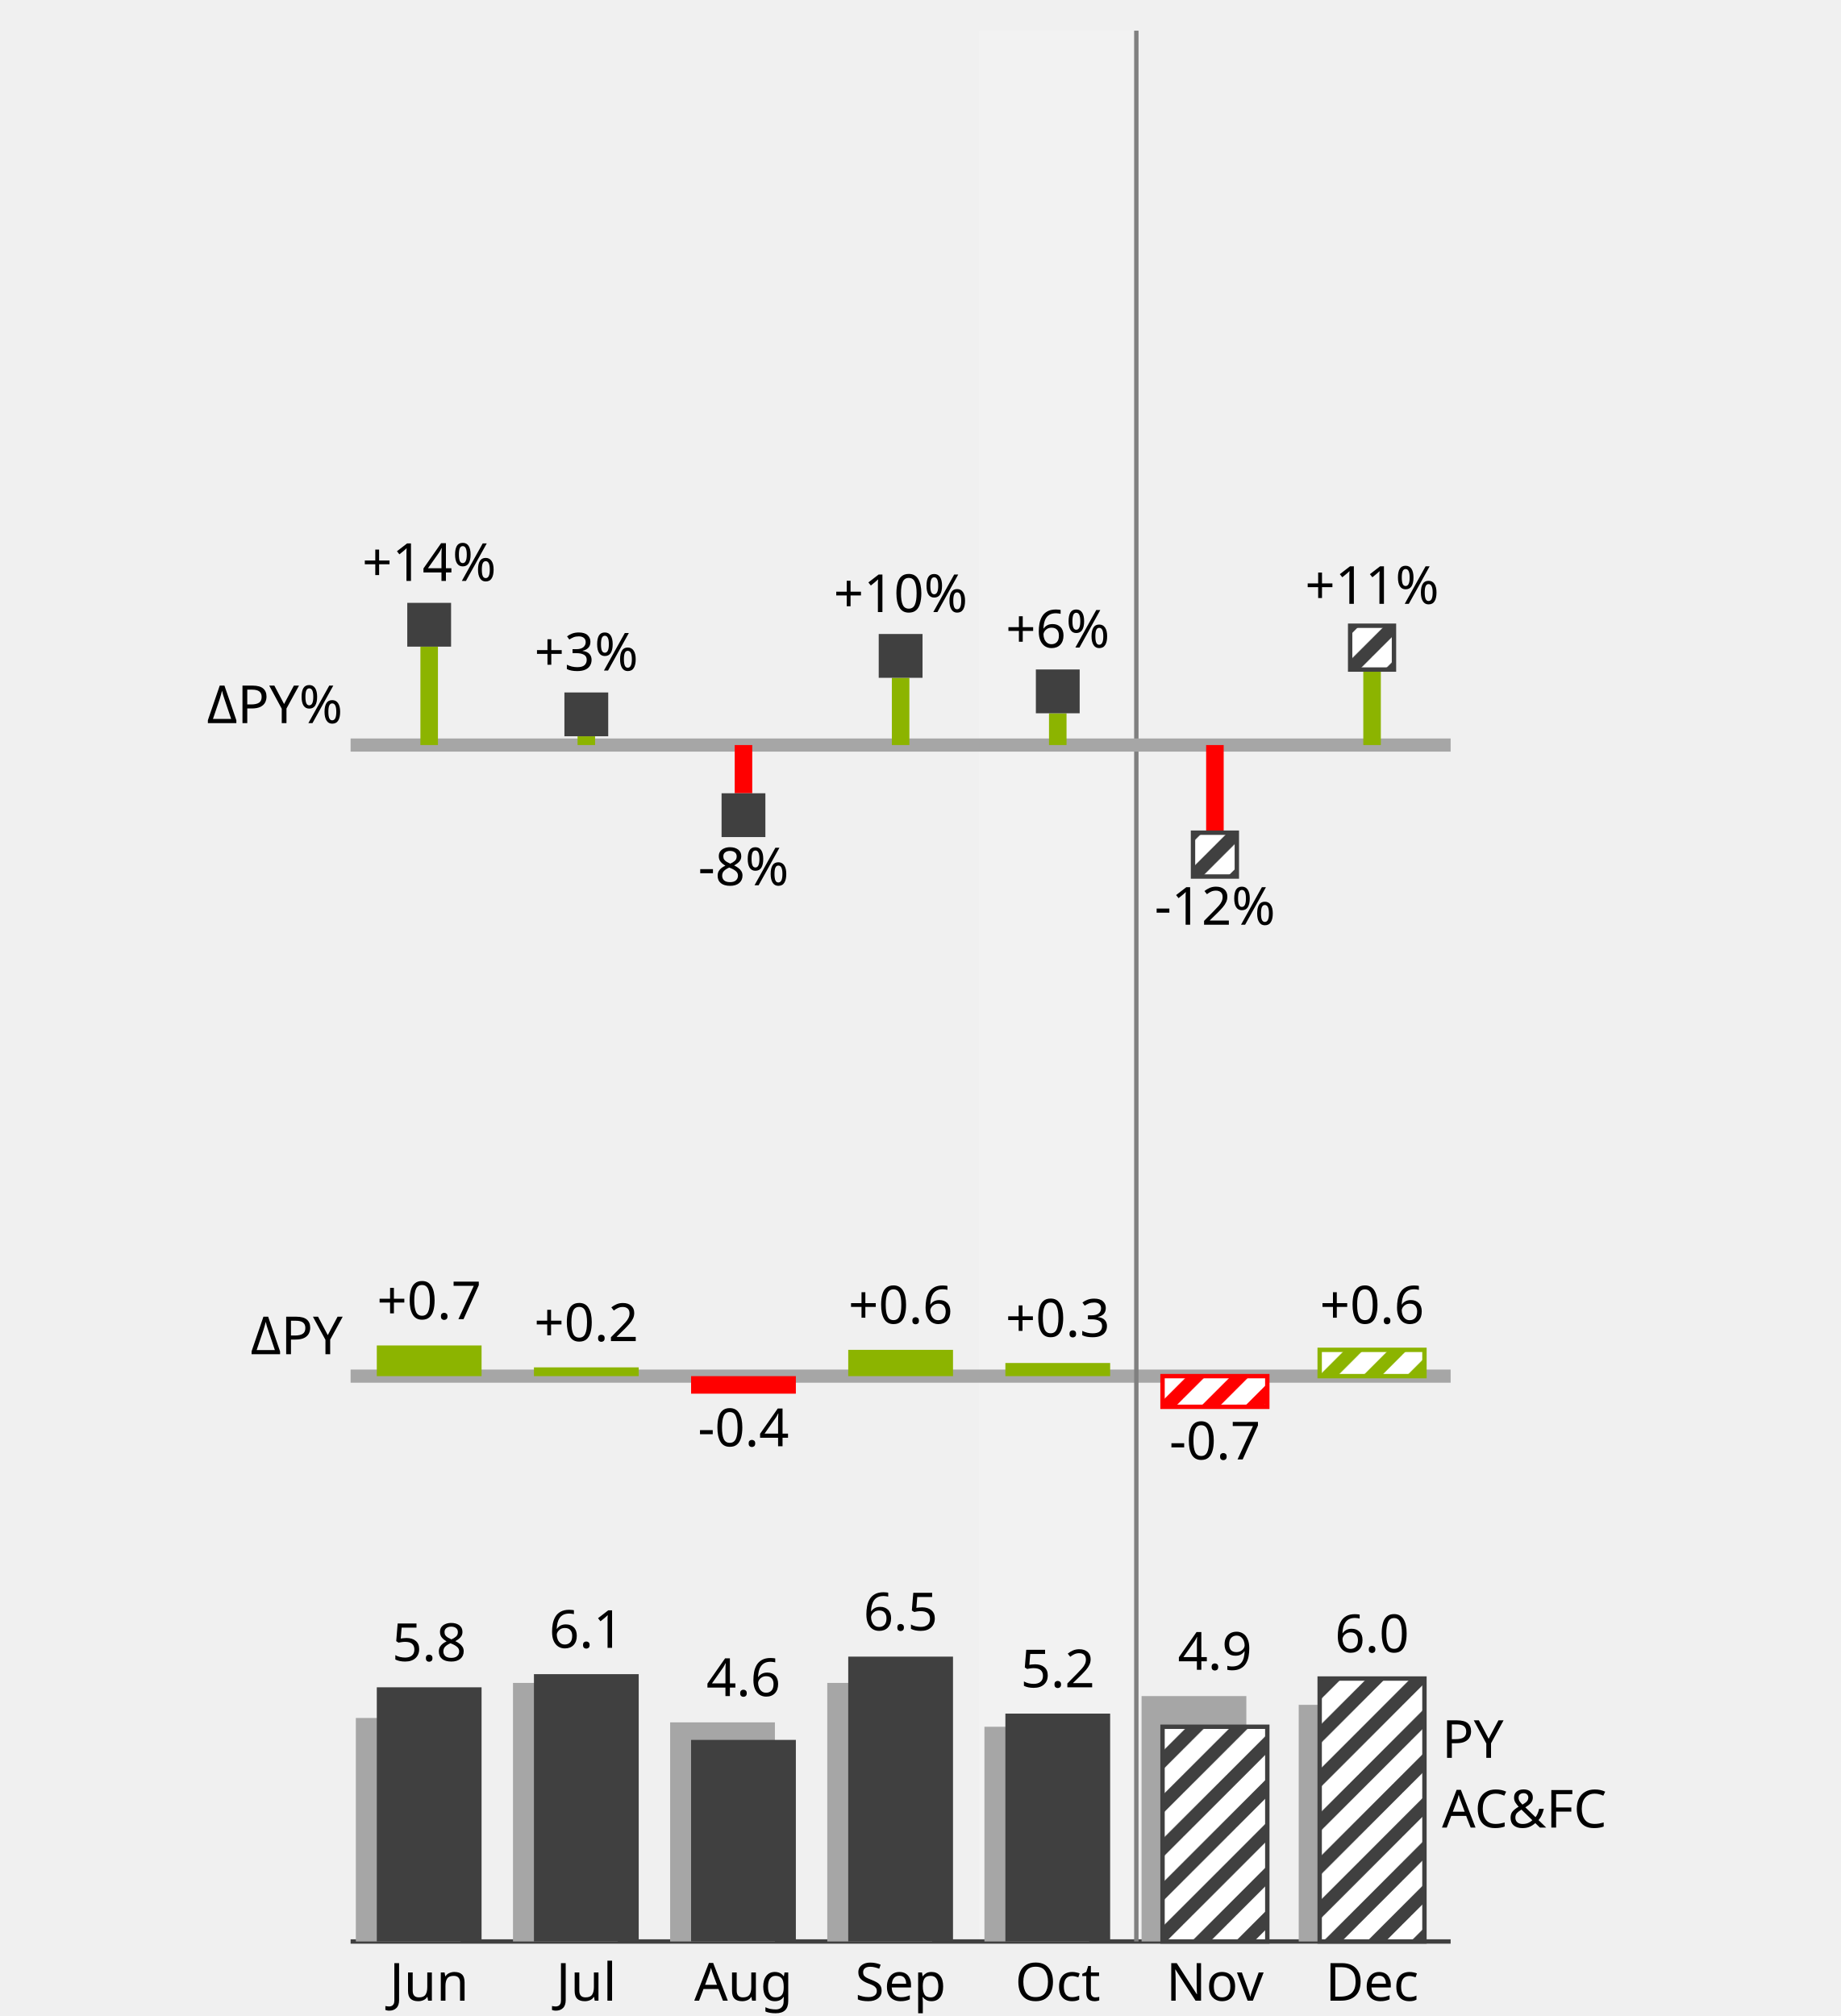
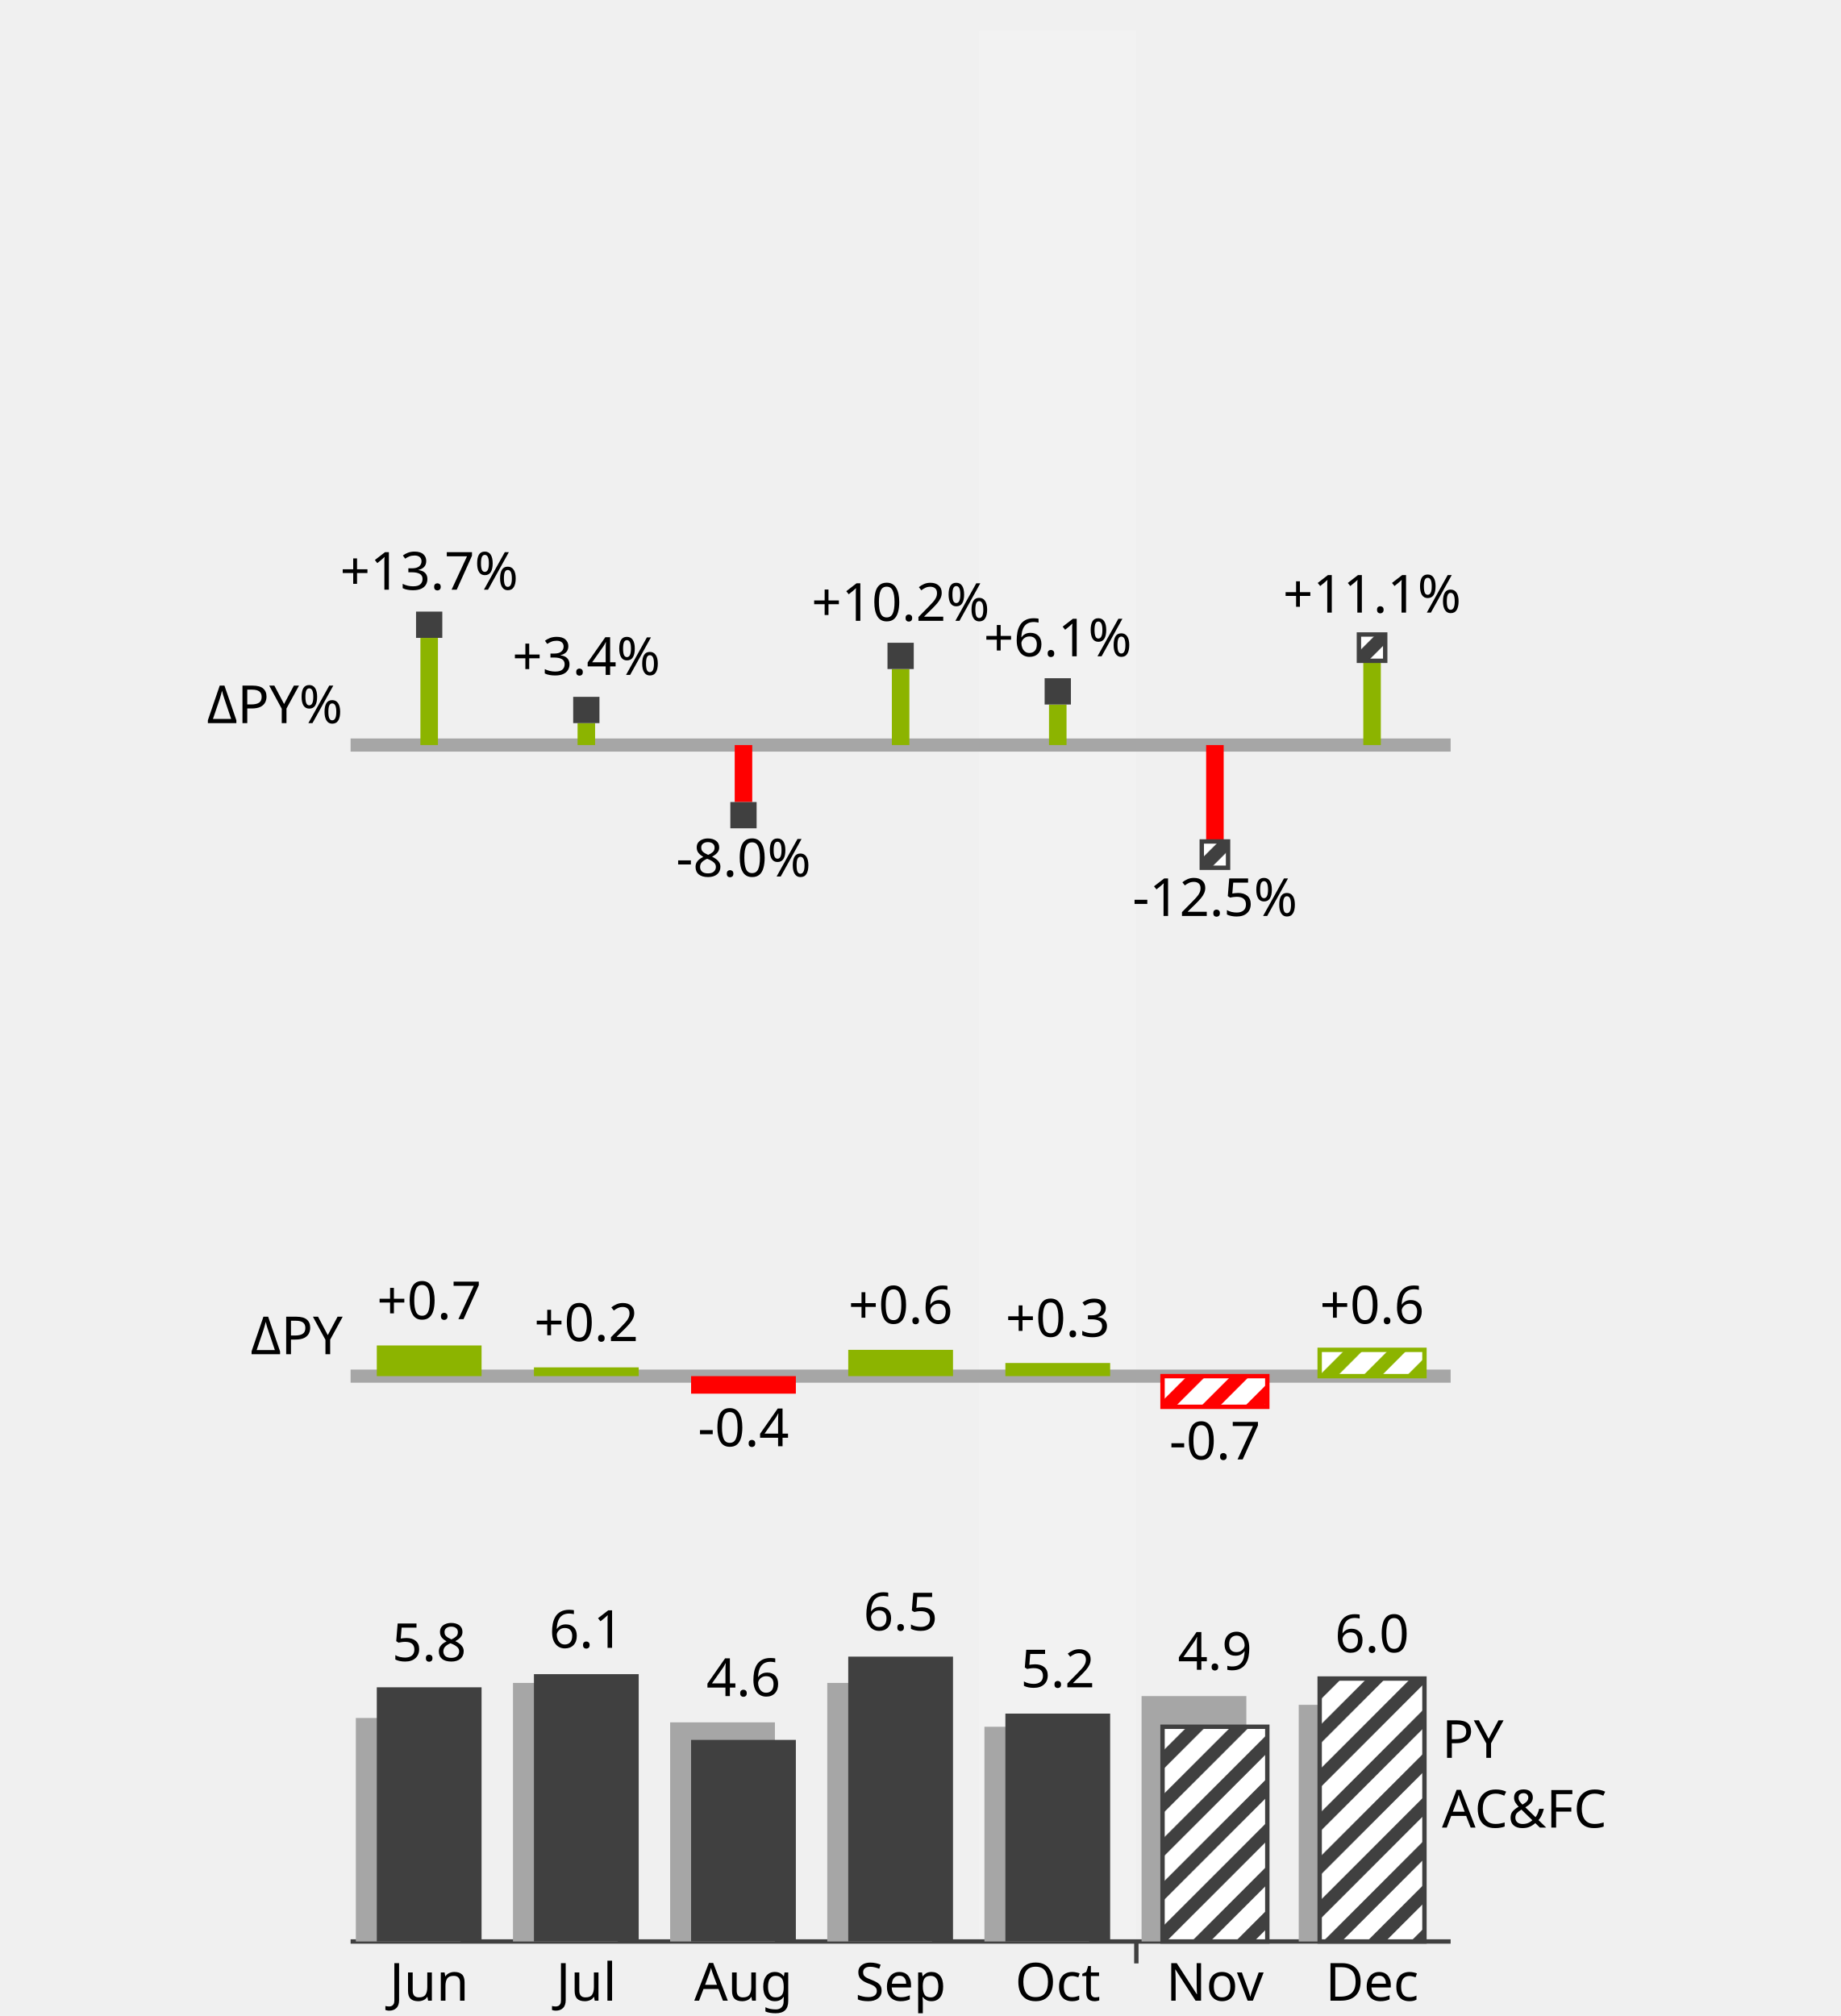
<svg xmlns="http://www.w3.org/2000/svg" version="1.1" class="marks" width="420" height="460" viewBox="0 0 420 460">
  <defs>
    <pattern id="pp-diagonal-stripe-3-404040-FFFFFF" patternUnits="userSpaceOnUse" width="10" height="10">
      <rect width="10" height="10" fill="#FFFFFF" />
      <path d="M-1,1 l2,-2 M0,10 l10,-10 M9,11 l2,-2" stroke="#404040" stroke-width="3" />
    </pattern>
    <pattern id="pp-diagonal-stripe-3-FF0000-FFFFFF" patternUnits="userSpaceOnUse" width="10" height="10">
      <rect width="10" height="10" fill="#FFFFFF" />
      <path d="M-1,1 l2,-2 M0,10 l10,-10 M9,11 l2,-2" stroke="#FF0000" stroke-width="3" />
    </pattern>
    <pattern id="pp-diagonal-stripe-3-8CB400-FFFFFF" patternUnits="userSpaceOnUse" width="10" height="10">
      <rect width="10" height="10" fill="#FFFFFF" />
      <path d="M-1,1 l2,-2 M0,10 l10,-10 M9,11 l2,-2" stroke="#8CB400" stroke-width="3" />
    </pattern>
  </defs>
  <g fill="none" stroke-miterlimit="4" transform="translate(80,7)">
    <g class="mark-group role-frame root" role="graphics-object" aria-roledescription="group mark container">
      <g transform="translate(0,0)">
        <path class="background" aria-hidden="true" d="M0,0h251v436h-251Z" />
        <g>
          <g class="mark-group role-axis" role="graphics-symbol" aria-roledescription="axis" aria-label="X-axis for a discrete scale with 7 values: Jun, Jul, Aug, Sep, Oct, Nov, Dec">
            <g transform="translate(0.5,436.5)">
              <path class="background" aria-hidden="true" d="M0,0h0v0h0Z" pointer-events="none" />
              <g>
                <g class="mark-text role-axis-label" pointer-events="none">
                  <text text-anchor="middle" transform="translate(17.42857,13)" font-family="Segoe UI" font-size="12px" fill="#000000" opacity="1">Jun</text>
                  <text text-anchor="middle" transform="translate(53.28571,13)" font-family="Segoe UI" font-size="12px" fill="#000000" opacity="1">Jul</text>
                  <text text-anchor="middle" transform="translate(89.14286,13)" font-family="Segoe UI" font-size="12px" fill="#000000" opacity="1">Aug</text>
                  <text text-anchor="middle" transform="translate(125,13)" font-family="Segoe UI" font-size="12px" fill="#000000" opacity="1">Sep</text>
                  <text text-anchor="middle" transform="translate(160.8571,13)" font-family="Segoe UI" font-size="12px" fill="#000000" opacity="1">Oct</text>
                  <text text-anchor="middle" transform="translate(196.7143,13)" font-family="Segoe UI" font-size="12px" fill="#000000" opacity="1">Nov</text>
                  <text text-anchor="middle" transform="translate(232.5714,13)" font-family="Segoe UI" font-size="12px" fill="#000000" opacity="1">Dec</text>
                </g>
              </g>
              <path class="foreground" aria-hidden="true" d="" pointer-events="none" display="none" />
            </g>
          </g>
          <g class="mark-symbol role-mark layer_0_marks" role="graphics-object" aria-roledescription="symbol mark container">
            <path aria-label="Period: Jun" role="graphics-symbol" aria-roledescription="point" transform="translate(17.92857,0)" d="M2.739,0A2.739,2.739,0,1,1,-2.739,0A2.739,2.739,0,1,1,2.739,0" stroke="#4c78a8" stroke-width="2" opacity="0" />
            <path aria-label="Period: Jul" role="graphics-symbol" aria-roledescription="point" transform="translate(53.78571,0)" d="M2.739,0A2.739,2.739,0,1,1,-2.739,0A2.739,2.739,0,1,1,2.739,0" stroke="#4c78a8" stroke-width="2" opacity="0" />
            <path aria-label="Period: Aug" role="graphics-symbol" aria-roledescription="point" transform="translate(89.64286,0)" d="M2.739,0A2.739,2.739,0,1,1,-2.739,0A2.739,2.739,0,1,1,2.739,0" stroke="#4c78a8" stroke-width="2" opacity="0" />
            <path aria-label="Period: Sep" role="graphics-symbol" aria-roledescription="point" transform="translate(125.5,0)" d="M2.739,0A2.739,2.739,0,1,1,-2.739,0A2.739,2.739,0,1,1,2.739,0" stroke="#4c78a8" stroke-width="2" opacity="0" />
            <path aria-label="Period: Oct" role="graphics-symbol" aria-roledescription="point" transform="translate(161.3571,0)" d="M2.739,0A2.739,2.739,0,1,1,-2.739,0A2.739,2.739,0,1,1,2.739,0" stroke="#4c78a8" stroke-width="2" opacity="0" />
            <path aria-label="Period: Nov" role="graphics-symbol" aria-roledescription="point" transform="translate(197.2143,0)" d="M2.739,0A2.739,2.739,0,1,1,-2.739,0A2.739,2.739,0,1,1,2.739,0" stroke="#4c78a8" stroke-width="2" opacity="0" />
            <path aria-label="Period: Dec" role="graphics-symbol" aria-roledescription="point" transform="translate(233.0714,0)" d="M2.739,0A2.739,2.739,0,1,1,-2.739,0A2.739,2.739,0,1,1,2.739,0" stroke="#4c78a8" stroke-width="2" opacity="0" />
          </g>
          <g class="mark-rule role-mark layer_1_marks" role="graphics-symbol" aria-roledescription="rule mark container" />
          <g class="mark-rect role-mark layer_2_marks" role="graphics-object" aria-roledescription="rect mark container">
            <path aria-label="Period: Jun" role="graphics-symbol" aria-roledescription="bar" d="M1.4210854715202004e-14,0h35.857v436h-35.857Z" opacity="1" />
            <path aria-label="Period: Jul" role="graphics-symbol" aria-roledescription="bar" d="M35.857,0h35.857v436h-35.857Z" opacity="1" />
            <path aria-label="Period: Aug" role="graphics-symbol" aria-roledescription="bar" d="M71.714,0h35.857v436h-35.857Z" opacity="1" />
            <path aria-label="Period: Sep" role="graphics-symbol" aria-roledescription="bar" d="M107.571,0h35.857v436h-35.857Z" opacity="1" />
            <path aria-label="Period: Oct" role="graphics-symbol" aria-roledescription="bar" d="M143.429,0h35.857v436h-35.857Z" fill="#F2F2F2" opacity="1" />
            <path aria-label="Period: Nov" role="graphics-symbol" aria-roledescription="bar" d="M179.286,0h35.857v436h-35.857Z" opacity="1" />
            <path aria-label="Period: Dec" role="graphics-symbol" aria-roledescription="bar" d="M215.143,0h35.857v436h-35.857Z" opacity="1" />
          </g>
          <g class="mark-rect role-mark layer_3_marks" role="graphics-symbol" aria-roledescription="rect mark container" />
          <g class="mark-rule role-mark layer_4_marks" role="graphics-symbol" aria-roledescription="rule mark container" />
          <g class="mark-rule role-mark layer_5_marks" role="graphics-symbol" aria-roledescription="rule mark container">
            <line transform="translate(0,436)" x2="251" y2="0" stroke="#404040" stroke-width="1" />
          </g>
          <g class="mark-rule role-mark layer_6_marks" role="graphics-symbol" aria-roledescription="rule mark container">
            <line transform="translate(0,307)" x2="251" y2="0" stroke="#A6A6A6" stroke-width="3" />
          </g>
          <g class="mark-rule role-mark layer_7_marks" role="graphics-symbol" aria-roledescription="rule mark container" />
          <g class="mark-rule role-mark layer_8_marks" role="graphics-symbol" aria-roledescription="rule mark container" />
          <g class="mark-rule role-mark layer_9_marks" role="graphics-object" aria-roledescription="rule mark container">
-             <line aria-label="Period: Nov" role="graphics-symbol" aria-roledescription="rule mark" transform="translate(179.2857,0)" x2="0" y2="436" stroke="#808080" stroke-width="1" />
+             <line aria-label="Period: Nov" role="graphics-symbol" aria-roledescription="rule mark" transform="translate(179.2857,436)" x2="0" y2="5" stroke="#404040" stroke-width="1" />
          </g>
          <g class="mark-rect role-mark layer_10_marks" role="graphics-object" aria-roledescription="rect mark container">
            <path aria-label="Period: Jun" role="graphics-symbol" aria-roledescription="bar" d="M1.194,385h23.906v51h-23.906Z" fill="#A6A6A6" stroke-width="1" />
            <path aria-label="Period: Jul" role="graphics-symbol" aria-roledescription="bar" d="M37.052,377h23.906v59h-23.906Z" fill="#A6A6A6" stroke-width="1" />
            <path aria-label="Period: Aug" role="graphics-symbol" aria-roledescription="bar" d="M72.909,386h23.906v50h-23.906Z" fill="#A6A6A6" stroke-width="1" />
            <path aria-label="Period: Sep" role="graphics-symbol" aria-roledescription="bar" d="M108.766,377h23.906v59h-23.906Z" fill="#A6A6A6" stroke-width="1" />
            <path aria-label="Period: Oct" role="graphics-symbol" aria-roledescription="bar" d="M144.623,387h23.906v49h-23.906Z" fill="#A6A6A6" stroke-width="1" />
            <path aria-label="Period: Nov" role="graphics-symbol" aria-roledescription="bar" d="M180.48,380h23.906v56h-23.906Z" fill="#A6A6A6" stroke-width="1" />
            <path aria-label="Period: Dec" role="graphics-symbol" aria-roledescription="bar" d="M216.337,382h23.906v54h-23.906Z" fill="#A6A6A6" stroke-width="1" />
          </g>
          <g class="mark-rect role-mark layer_11_marks" role="graphics-object" aria-roledescription="rect mark container">
            <path aria-label="Period: Nov" role="graphics-symbol" aria-roledescription="bar" d="M185.261,387h23.906v49h-23.906Z" fill="#FFFFFF" />
            <path aria-label="Period: Dec" role="graphics-symbol" aria-roledescription="bar" d="M221.118,376h23.906v60h-23.906Z" fill="#FFFFFF" />
          </g>
          <g class="mark-rect role-mark layer_12_marks" role="graphics-object" aria-roledescription="rect mark container">
            <path aria-label="Period: Jun; AC&amp;FC: 5.8; Δ: +0.7" role="graphics-symbol" aria-roledescription="bar" d="M5.976,378h23.906v58h-23.906Z" fill="#404040" stroke-width="1" opacity="1" />
            <path aria-label="Period: Jul; AC&amp;FC: 6.1; Δ: +0.2" role="graphics-symbol" aria-roledescription="bar" d="M41.833,375h23.906v61h-23.906Z" fill="#404040" stroke-width="1" opacity="1" />
            <path aria-label="Period: Aug; AC&amp;FC: 4.6; Δ: -0.4" role="graphics-symbol" aria-roledescription="bar" d="M77.69,390h23.906v46h-23.906Z" fill="#404040" stroke-width="1" opacity="1" />
            <path aria-label="Period: Sep; AC&amp;FC: 6.5; Δ: +0.6" role="graphics-symbol" aria-roledescription="bar" d="M113.547,371h23.906v65h-23.906Z" fill="#404040" stroke-width="1" opacity="1" />
            <path aria-label="Period: Oct; AC&amp;FC: 5.2; Δ: +0.3" role="graphics-symbol" aria-roledescription="bar" d="M149.404,384h23.906v52h-23.906Z" fill="#404040" stroke-width="1" opacity="1" />
            <path aria-label="Period: Nov; AC&amp;FC: 4.9; Δ: -0.7" role="graphics-symbol" aria-roledescription="bar" d="M185.261,387h23.906v49h-23.906Z" fill="url(#pp-diagonal-stripe-3-404040-FFFFFF)" stroke="#404040" stroke-width="1" opacity="1" />
            <path aria-label="Period: Dec; AC&amp;FC: 6.0; Δ: +0.6" role="graphics-symbol" aria-roledescription="bar" d="M221.118,376h23.906v60h-23.906Z" fill="url(#pp-diagonal-stripe-3-404040-FFFFFF)" stroke="#404040" stroke-width="1" opacity="1" />
          </g>
          <g class="mark-symbol role-mark layer_13_marks" role="graphics-symbol" aria-roledescription="symbol mark container" />
          <g class="mark-text role-mark layer_14_marks" role="graphics-object" aria-roledescription="text mark container">
            <text aria-label="Period: Jun" role="graphics-symbol" aria-roledescription="text mark" text-anchor="middle" transform="translate(17.92857,372)" font-family="Segoe UI" font-size="12px" fill="#000000">5.8</text>
            <text aria-label="Period: Jul" role="graphics-symbol" aria-roledescription="text mark" text-anchor="middle" transform="translate(53.78571,369)" font-family="Segoe UI" font-size="12px" fill="#000000">6.1</text>
            <text aria-label="Period: Aug" role="graphics-symbol" aria-roledescription="text mark" text-anchor="middle" transform="translate(89.64286,380)" font-family="Segoe UI" font-size="12px" fill="#000000">4.6</text>
            <text aria-label="Period: Sep" role="graphics-symbol" aria-roledescription="text mark" text-anchor="middle" transform="translate(125.5,365)" font-family="Segoe UI" font-size="12px" fill="#000000">6.5</text>
            <text aria-label="Period: Oct" role="graphics-symbol" aria-roledescription="text mark" text-anchor="middle" transform="translate(161.3571,378)" font-family="Segoe UI" font-size="12px" fill="#000000">5.2</text>
            <text aria-label="Period: Nov" role="graphics-symbol" aria-roledescription="text mark" text-anchor="middle" transform="translate(197.2143,374)" font-family="Segoe UI" font-size="12px" fill="#000000">4.9</text>
            <text aria-label="Period: Dec" role="graphics-symbol" aria-roledescription="text mark" text-anchor="middle" transform="translate(233.0714,370)" font-family="Segoe UI" font-size="12px" fill="#000000">6.0</text>
          </g>
          <g class="mark-symbol role-mark layer_15_marks" role="graphics-symbol" aria-roledescription="symbol mark container" />
          <g class="mark-text role-mark layer_16_marks" role="graphics-object" aria-roledescription="text mark container" />
          <g class="mark-rect role-mark layer_17_marks" role="graphics-object" aria-roledescription="rect mark container">
            <path aria-label="Period: Jun" role="graphics-symbol" aria-roledescription="bar" d="M5.976,300h23.906v7h-23.906Z" fill="#8CB400" stroke-width="1" opacity="1" />
            <path aria-label="Period: Jul" role="graphics-symbol" aria-roledescription="bar" d="M41.833,305h23.906v2h-23.906Z" fill="#8CB400" stroke-width="1" opacity="1" />
            <path aria-label="Period: Aug" role="graphics-symbol" aria-roledescription="bar" d="M77.69,307h23.906v4h-23.906Z" fill="#FF0000" stroke-width="1" opacity="1" />
            <path aria-label="Period: Sep" role="graphics-symbol" aria-roledescription="bar" d="M113.547,301h23.906v6h-23.906Z" fill="#8CB400" stroke-width="1" opacity="1" />
            <path aria-label="Period: Oct" role="graphics-symbol" aria-roledescription="bar" d="M149.404,304h23.906v3h-23.906Z" fill="#8CB400" stroke-width="1" opacity="1" />
            <path aria-label="Period: Nov" role="graphics-symbol" aria-roledescription="bar" d="M185.261,307h23.906v7h-23.906Z" fill="url(#pp-diagonal-stripe-3-FF0000-FFFFFF)" stroke="#FF0000" stroke-width="1" opacity="1" />
            <path aria-label="Period: Dec" role="graphics-symbol" aria-roledescription="bar" d="M221.118,301h23.906v6h-23.906Z" fill="url(#pp-diagonal-stripe-3-8CB400-FFFFFF)" stroke="#8CB400" stroke-width="1" opacity="1" />
          </g>
          <g class="mark-text role-mark layer_18_marks" role="graphics-object" aria-roledescription="text mark container">
            <text aria-label="Period: Jun" role="graphics-symbol" aria-roledescription="text mark" text-anchor="middle" transform="translate(17.92857,294)" font-family="Segoe UI" font-size="12px" fill="#000000">+0.7</text>
            <text aria-label="Period: Jul" role="graphics-symbol" aria-roledescription="text mark" text-anchor="middle" transform="translate(53.78571,299)" font-family="Segoe UI" font-size="12px" fill="#000000">+0.2</text>
            <text aria-label="Period: Aug" role="graphics-symbol" aria-roledescription="text mark" text-anchor="middle" transform="translate(89.64286,323)" font-family="Segoe UI" font-size="12px" fill="#000000">-0.4</text>
            <text aria-label="Period: Sep" role="graphics-symbol" aria-roledescription="text mark" text-anchor="middle" transform="translate(125.5,295)" font-family="Segoe UI" font-size="12px" fill="#000000">+0.6</text>
            <text aria-label="Period: Oct" role="graphics-symbol" aria-roledescription="text mark" text-anchor="middle" transform="translate(161.3571,298)" font-family="Segoe UI" font-size="12px" fill="#000000">+0.3</text>
            <text aria-label="Period: Nov" role="graphics-symbol" aria-roledescription="text mark" text-anchor="middle" transform="translate(197.2143,326)" font-family="Segoe UI" font-size="12px" fill="#000000">-0.7</text>
            <text aria-label="Period: Dec" role="graphics-symbol" aria-roledescription="text mark" text-anchor="middle" transform="translate(233.0714,295)" font-family="Segoe UI" font-size="12px" fill="#000000">+0.6</text>
          </g>
          <g class="mark-text role-mark layer_19_marks" role="graphics-object" aria-roledescription="text mark container">
            <text aria-label="Period: Jun" role="graphics-symbol" aria-roledescription="text mark" text-anchor="end" transform="translate(-1.805599,302)" font-family="Segoe UI" font-size="12px" fill="#000000">ΔPY</text>
          </g>
          <g class="mark-text role-mark layer_20_marks" role="graphics-object" aria-roledescription="text mark container">
            <text aria-label="Period: Dec" role="graphics-symbol" aria-roledescription="text mark" text-anchor="start" transform="translate(249.0244,394.1)" font-family="Segoe UI" font-size="12px" fill="#000000">PY</text>
            <text aria-label="Period: Dec" role="graphics-symbol" aria-roledescription="text mark" text-anchor="start" transform="translate(249.0244,410)" font-family="Segoe UI" font-size="12px" fill="#000000">AC&amp;FC</text>
          </g>
          <g class="mark-text role-mark layer_21_marks" role="graphics-object" aria-roledescription="text mark container" />
          <g class="mark-rule role-mark layer_22_marks" role="graphics-symbol" aria-roledescription="rule mark container">
            <line transform="translate(0,163)" x2="251" y2="0" stroke="#A6A6A6" stroke-width="3" />
          </g>
          <g class="mark-rule role-mark layer_23_marks" role="graphics-symbol" aria-roledescription="rule mark container" />
          <g class="mark-rule role-mark layer_24_marks" role="graphics-symbol" aria-roledescription="rule mark container" />
          <g class="mark-rule role-mark layer_25_marks" role="graphics-object" aria-roledescription="rule mark container">
-             <line aria-label="Period: Jun; Δ%: +14%" role="graphics-symbol" aria-roledescription="rule mark" transform="translate(17.92857,135.549)" x2="0" y2="27.451" stroke="#8CB400" stroke-width="4" stroke-linecap="butt" opacity="1" />
-             <line aria-label="Period: Jul; Δ%: +3%" role="graphics-symbol" aria-roledescription="rule mark" transform="translate(53.78571,156)" x2="0" y2="7" stroke="#8CB400" stroke-width="4" stroke-linecap="butt" opacity="1" />
-             <line aria-label="Period: Aug; Δ%: -8%" role="graphics-symbol" aria-roledescription="rule mark" transform="translate(89.64286,179)" x2="0" y2="-16" stroke="#FF0000" stroke-width="4" stroke-linecap="butt" opacity="1" />
-             <line aria-label="Period: Sep; Δ%: +10%" role="graphics-symbol" aria-roledescription="rule mark" transform="translate(125.5,142.661)" x2="0" y2="20.339" stroke="#8CB400" stroke-width="4" stroke-linecap="butt" opacity="1" />
-             <line aria-label="Period: Oct; Δ%: +6%" role="graphics-symbol" aria-roledescription="rule mark" transform="translate(161.3571,150.7551)" x2="0" y2="12.245" stroke="#8CB400" stroke-width="4" stroke-linecap="butt" opacity="1" />
-             <line aria-label="Period: Nov; Δ%: -12%" role="graphics-symbol" aria-roledescription="rule mark" transform="translate(197.2143,188)" x2="0" y2="-25" stroke="#FF0000" stroke-width="4" stroke-linecap="butt" opacity="1" />
-             <line aria-label="Period: Dec; Δ%: +11%" role="graphics-symbol" aria-roledescription="rule mark" transform="translate(233.0714,140.7778)" x2="0" y2="22.222" stroke="#8CB400" stroke-width="4" stroke-linecap="butt" opacity="1" />
+             <line aria-label="Period: Jun; Δ%: +13.7%" role="graphics-symbol" aria-roledescription="rule mark" transform="translate(17.92857,135.549)" x2="0" y2="27.451" stroke="#8CB400" stroke-width="4" stroke-linecap="butt" opacity="1" />
+             <line aria-label="Period: Jul; Δ%: +3.4%" role="graphics-symbol" aria-roledescription="rule mark" transform="translate(53.78571,155)" x2="0" y2="8" stroke="#8CB400" stroke-width="4" stroke-linecap="butt" opacity="1" />
+             <line aria-label="Period: Aug; Δ%: -8.0%" role="graphics-symbol" aria-roledescription="rule mark" transform="translate(89.64286,179)" x2="0" y2="-16" stroke="#FF0000" stroke-width="4" stroke-linecap="butt" opacity="1" />
+             <line aria-label="Period: Sep; Δ%: +10.2%" role="graphics-symbol" aria-roledescription="rule mark" transform="translate(125.5,142.661)" x2="0" y2="20.339" stroke="#8CB400" stroke-width="4" stroke-linecap="butt" opacity="1" />
+             <line aria-label="Period: Oct; Δ%: +6.1%" role="graphics-symbol" aria-roledescription="rule mark" transform="translate(161.3571,150.7551)" x2="0" y2="12.245" stroke="#8CB400" stroke-width="4" stroke-linecap="butt" opacity="1" />
+             <line aria-label="Period: Nov; Δ%: -12.5%" role="graphics-symbol" aria-roledescription="rule mark" transform="translate(197.2143,188)" x2="0" y2="-25" stroke="#FF0000" stroke-width="4" stroke-linecap="butt" opacity="1" />
+             <line aria-label="Period: Dec; Δ%: +11.1%" role="graphics-symbol" aria-roledescription="rule mark" transform="translate(233.0714,140.7778)" x2="0" y2="22.222" stroke="#8CB400" stroke-width="4" stroke-linecap="butt" opacity="1" />
          </g>
          <g class="mark-symbol role-mark layer_26_marks" role="graphics-object" aria-roledescription="symbol mark container">
-             <path aria-label="Period: Jun" role="graphics-symbol" aria-roledescription="square" transform="translate(17.92857,135.549)" d="M-5,-5h10v10h-10Z" fill="#FFFFFF" stroke-width="2" opacity="1" />
-             <path aria-label="Period: Jul" role="graphics-symbol" aria-roledescription="square" transform="translate(53.78571,156)" d="M-5,-5h10v10h-10Z" fill="#FFFFFF" stroke-width="2" opacity="1" />
-             <path aria-label="Period: Aug" role="graphics-symbol" aria-roledescription="square" transform="translate(89.64286,179)" d="M-5,-5h10v10h-10Z" fill="#FFFFFF" stroke-width="2" opacity="1" />
-             <path aria-label="Period: Sep" role="graphics-symbol" aria-roledescription="square" transform="translate(125.5,142.661)" d="M-5,-5h10v10h-10Z" fill="#FFFFFF" stroke-width="2" opacity="1" />
-             <path aria-label="Period: Oct" role="graphics-symbol" aria-roledescription="square" transform="translate(161.3571,150.7551)" d="M-5,-5h10v10h-10Z" fill="#FFFFFF" stroke-width="2" opacity="1" />
-             <path aria-label="Period: Nov" role="graphics-symbol" aria-roledescription="square" transform="translate(197.2143,188)" d="M-5,-5h10v10h-10Z" fill="#FFFFFF" stroke-width="2" opacity="1" />
-             <path aria-label="Period: Dec" role="graphics-symbol" aria-roledescription="square" transform="translate(233.0714,140.7778)" d="M-5,-5h10v10h-10Z" fill="#FFFFFF" stroke-width="2" opacity="1" />
+             <path aria-label="Period: Jun" role="graphics-symbol" aria-roledescription="square" transform="translate(17.92857,135.549)" d="M-3,-3h6v6h-6Z" fill="#FFFFFF" stroke-width="2" opacity="1" />
+             <path aria-label="Period: Jul" role="graphics-symbol" aria-roledescription="square" transform="translate(53.78571,155)" d="M-3,-3h6v6h-6Z" fill="#FFFFFF" stroke-width="2" opacity="1" />
+             <path aria-label="Period: Aug" role="graphics-symbol" aria-roledescription="square" transform="translate(89.64286,179)" d="M-3,-3h6v6h-6Z" fill="#FFFFFF" stroke-width="2" opacity="1" />
+             <path aria-label="Period: Sep" role="graphics-symbol" aria-roledescription="square" transform="translate(125.5,142.661)" d="M-3,-3h6v6h-6Z" fill="#FFFFFF" stroke-width="2" opacity="1" />
+             <path aria-label="Period: Oct" role="graphics-symbol" aria-roledescription="square" transform="translate(161.3571,150.7551)" d="M-3,-3h6v6h-6Z" fill="#FFFFFF" stroke-width="2" opacity="1" />
+             <path aria-label="Period: Nov" role="graphics-symbol" aria-roledescription="square" transform="translate(197.2143,188)" d="M-3,-3h6v6h-6Z" fill="#FFFFFF" stroke-width="2" opacity="1" />
+             <path aria-label="Period: Dec" role="graphics-symbol" aria-roledescription="square" transform="translate(233.0714,140.7778)" d="M-3,-3h6v6h-6Z" fill="#FFFFFF" stroke-width="2" opacity="1" />
          </g>
          <g class="mark-symbol role-mark layer_27_marks" role="graphics-object" aria-roledescription="symbol mark container">
-             <path aria-label="Period: Jun" role="graphics-symbol" aria-roledescription="square" transform="translate(17.92857,135.549)" d="M-5,-5h10v10h-10Z" fill="#404040" stroke-width="1" opacity="1" />
-             <path aria-label="Period: Jul" role="graphics-symbol" aria-roledescription="square" transform="translate(53.78571,156)" d="M-5,-5h10v10h-10Z" fill="#404040" stroke-width="1" opacity="1" />
-             <path aria-label="Period: Aug" role="graphics-symbol" aria-roledescription="square" transform="translate(89.64286,179)" d="M-5,-5h10v10h-10Z" fill="#404040" stroke-width="1" opacity="1" />
-             <path aria-label="Period: Sep" role="graphics-symbol" aria-roledescription="square" transform="translate(125.5,142.661)" d="M-5,-5h10v10h-10Z" fill="#404040" stroke-width="1" opacity="1" />
-             <path aria-label="Period: Oct" role="graphics-symbol" aria-roledescription="square" transform="translate(161.3571,150.7551)" d="M-5,-5h10v10h-10Z" fill="#404040" stroke-width="1" opacity="1" />
-             <path aria-label="Period: Nov" role="graphics-symbol" aria-roledescription="square" transform="translate(197.2143,188)" d="M-5,-5h10v10h-10Z" fill="url(#pp-diagonal-stripe-3-404040-FFFFFF)" stroke="#404040" stroke-width="1" opacity="1" />
-             <path aria-label="Period: Dec" role="graphics-symbol" aria-roledescription="square" transform="translate(233.0714,140.7778)" d="M-5,-5h10v10h-10Z" fill="url(#pp-diagonal-stripe-3-404040-FFFFFF)" stroke="#404040" stroke-width="1" opacity="1" />
+             <path aria-label="Period: Jun" role="graphics-symbol" aria-roledescription="square" transform="translate(17.92857,135.549)" d="M-3,-3h6v6h-6Z" fill="#404040" stroke-width="1" opacity="1" />
+             <path aria-label="Period: Jul" role="graphics-symbol" aria-roledescription="square" transform="translate(53.78571,155)" d="M-3,-3h6v6h-6Z" fill="#404040" stroke-width="1" opacity="1" />
+             <path aria-label="Period: Aug" role="graphics-symbol" aria-roledescription="square" transform="translate(89.64286,179)" d="M-3,-3h6v6h-6Z" fill="#404040" stroke-width="1" opacity="1" />
+             <path aria-label="Period: Sep" role="graphics-symbol" aria-roledescription="square" transform="translate(125.5,142.661)" d="M-3,-3h6v6h-6Z" fill="#404040" stroke-width="1" opacity="1" />
+             <path aria-label="Period: Oct" role="graphics-symbol" aria-roledescription="square" transform="translate(161.3571,150.7551)" d="M-3,-3h6v6h-6Z" fill="#404040" stroke-width="1" opacity="1" />
+             <path aria-label="Period: Nov" role="graphics-symbol" aria-roledescription="square" transform="translate(197.2143,188)" d="M-3,-3h6v6h-6Z" fill="url(#pp-diagonal-stripe-3-404040-FFFFFF)" stroke="#404040" stroke-width="1" opacity="1" />
+             <path aria-label="Period: Dec" role="graphics-symbol" aria-roledescription="square" transform="translate(233.0714,140.7778)" d="M-3,-3h6v6h-6Z" fill="url(#pp-diagonal-stripe-3-404040-FFFFFF)" stroke="#404040" stroke-width="1" opacity="1" />
          </g>
          <g class="mark-symbol role-mark layer_28_marks" role="graphics-symbol" aria-roledescription="symbol mark container" />
          <g class="mark-symbol role-mark layer_29_marks" role="graphics-symbol" aria-roledescription="symbol mark container" />
          <g class="mark-text role-mark layer_30_marks" role="graphics-object" aria-roledescription="text mark container">
-             <text aria-label="Period: Jun" role="graphics-symbol" aria-roledescription="text mark" text-anchor="middle" transform="translate(17.92857,125.549)" font-family="Segoe UI" font-size="12px" fill="#000000">+14%</text>
-             <text aria-label="Period: Jul" role="graphics-symbol" aria-roledescription="text mark" text-anchor="middle" transform="translate(53.78571,146)" font-family="Segoe UI" font-size="12px" fill="#000000">+3%</text>
-             <text aria-label="Period: Aug" role="graphics-symbol" aria-roledescription="text mark" text-anchor="middle" transform="translate(89.64286,195)" font-family="Segoe UI" font-size="12px" fill="#000000">-8%</text>
-             <text aria-label="Period: Sep" role="graphics-symbol" aria-roledescription="text mark" text-anchor="middle" transform="translate(125.5,132.661)" font-family="Segoe UI" font-size="12px" fill="#000000">+10%</text>
-             <text aria-label="Period: Oct" role="graphics-symbol" aria-roledescription="text mark" text-anchor="middle" transform="translate(161.3571,140.7551)" font-family="Segoe UI" font-size="12px" fill="#000000">+6%</text>
-             <text aria-label="Period: Nov" role="graphics-symbol" aria-roledescription="text mark" text-anchor="middle" transform="translate(197.2143,204)" font-family="Segoe UI" font-size="12px" fill="#000000">-12%</text>
-             <text aria-label="Period: Dec" role="graphics-symbol" aria-roledescription="text mark" text-anchor="middle" transform="translate(233.0714,130.7778)" font-family="Segoe UI" font-size="12px" fill="#000000">+11%</text>
+             <text aria-label="Period: Jun" role="graphics-symbol" aria-roledescription="text mark" text-anchor="middle" transform="translate(17.92857,127.549)" font-family="Segoe UI" font-size="12px" fill="#000000">+13.7%</text>
+             <text aria-label="Period: Jul" role="graphics-symbol" aria-roledescription="text mark" text-anchor="middle" transform="translate(53.78571,147)" font-family="Segoe UI" font-size="12px" fill="#000000">+3.4%</text>
+             <text aria-label="Period: Aug" role="graphics-symbol" aria-roledescription="text mark" text-anchor="middle" transform="translate(89.64286,193)" font-family="Segoe UI" font-size="12px" fill="#000000">-8.0%</text>
+             <text aria-label="Period: Sep" role="graphics-symbol" aria-roledescription="text mark" text-anchor="middle" transform="translate(125.5,134.661)" font-family="Segoe UI" font-size="12px" fill="#000000">+10.2%</text>
+             <text aria-label="Period: Oct" role="graphics-symbol" aria-roledescription="text mark" text-anchor="middle" transform="translate(161.3571,142.7551)" font-family="Segoe UI" font-size="12px" fill="#000000">+6.1%</text>
+             <text aria-label="Period: Nov" role="graphics-symbol" aria-roledescription="text mark" text-anchor="middle" transform="translate(197.2143,202)" font-family="Segoe UI" font-size="12px" fill="#000000">-12.5%</text>
+             <text aria-label="Period: Dec" role="graphics-symbol" aria-roledescription="text mark" text-anchor="middle" transform="translate(233.0714,132.7778)" font-family="Segoe UI" font-size="12px" fill="#000000">+11.1%</text>
          </g>
          <g class="mark-text role-mark layer_31_marks" role="graphics-object" aria-roledescription="text mark container">
            <text aria-label="Period: Jun" role="graphics-symbol" aria-roledescription="text mark" text-anchor="end" transform="translate(-1.805599,158)" font-family="Segoe UI" font-size="12px" fill="#000000">ΔPY%</text>
          </g>
        </g>
        <path class="foreground" aria-hidden="true" d="" display="none" />
      </g>
    </g>
  </g>
</svg>
